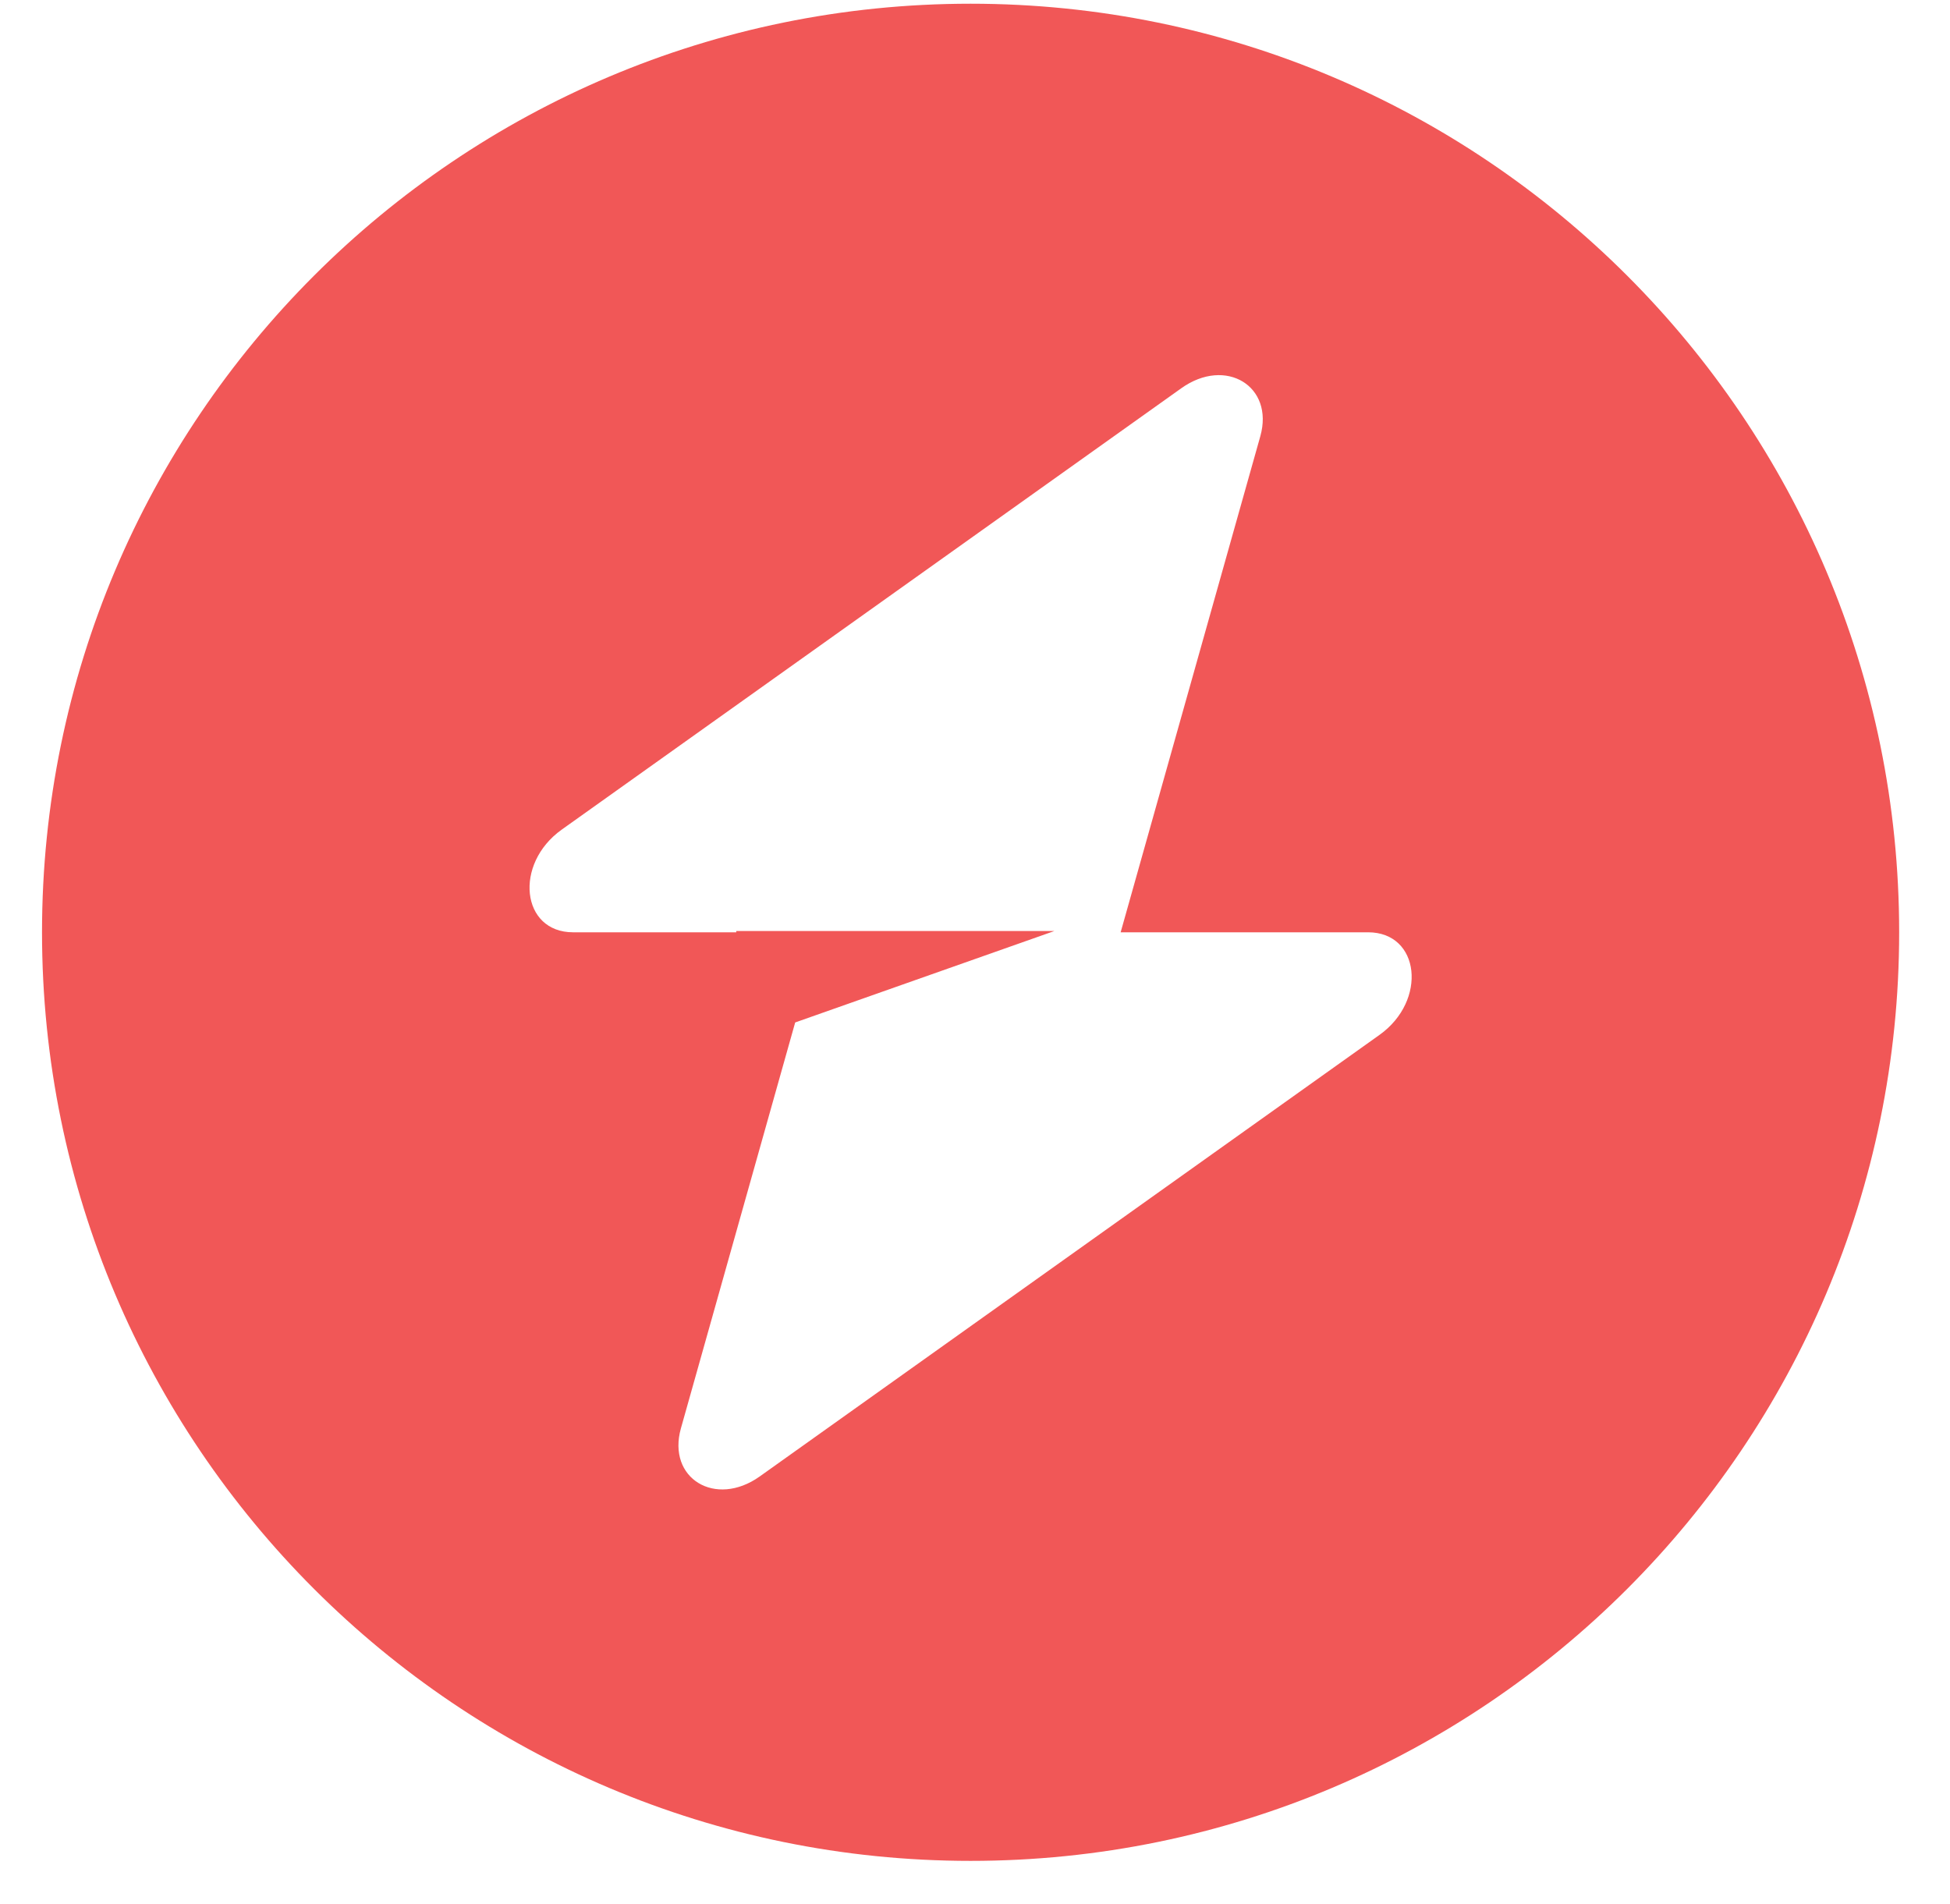
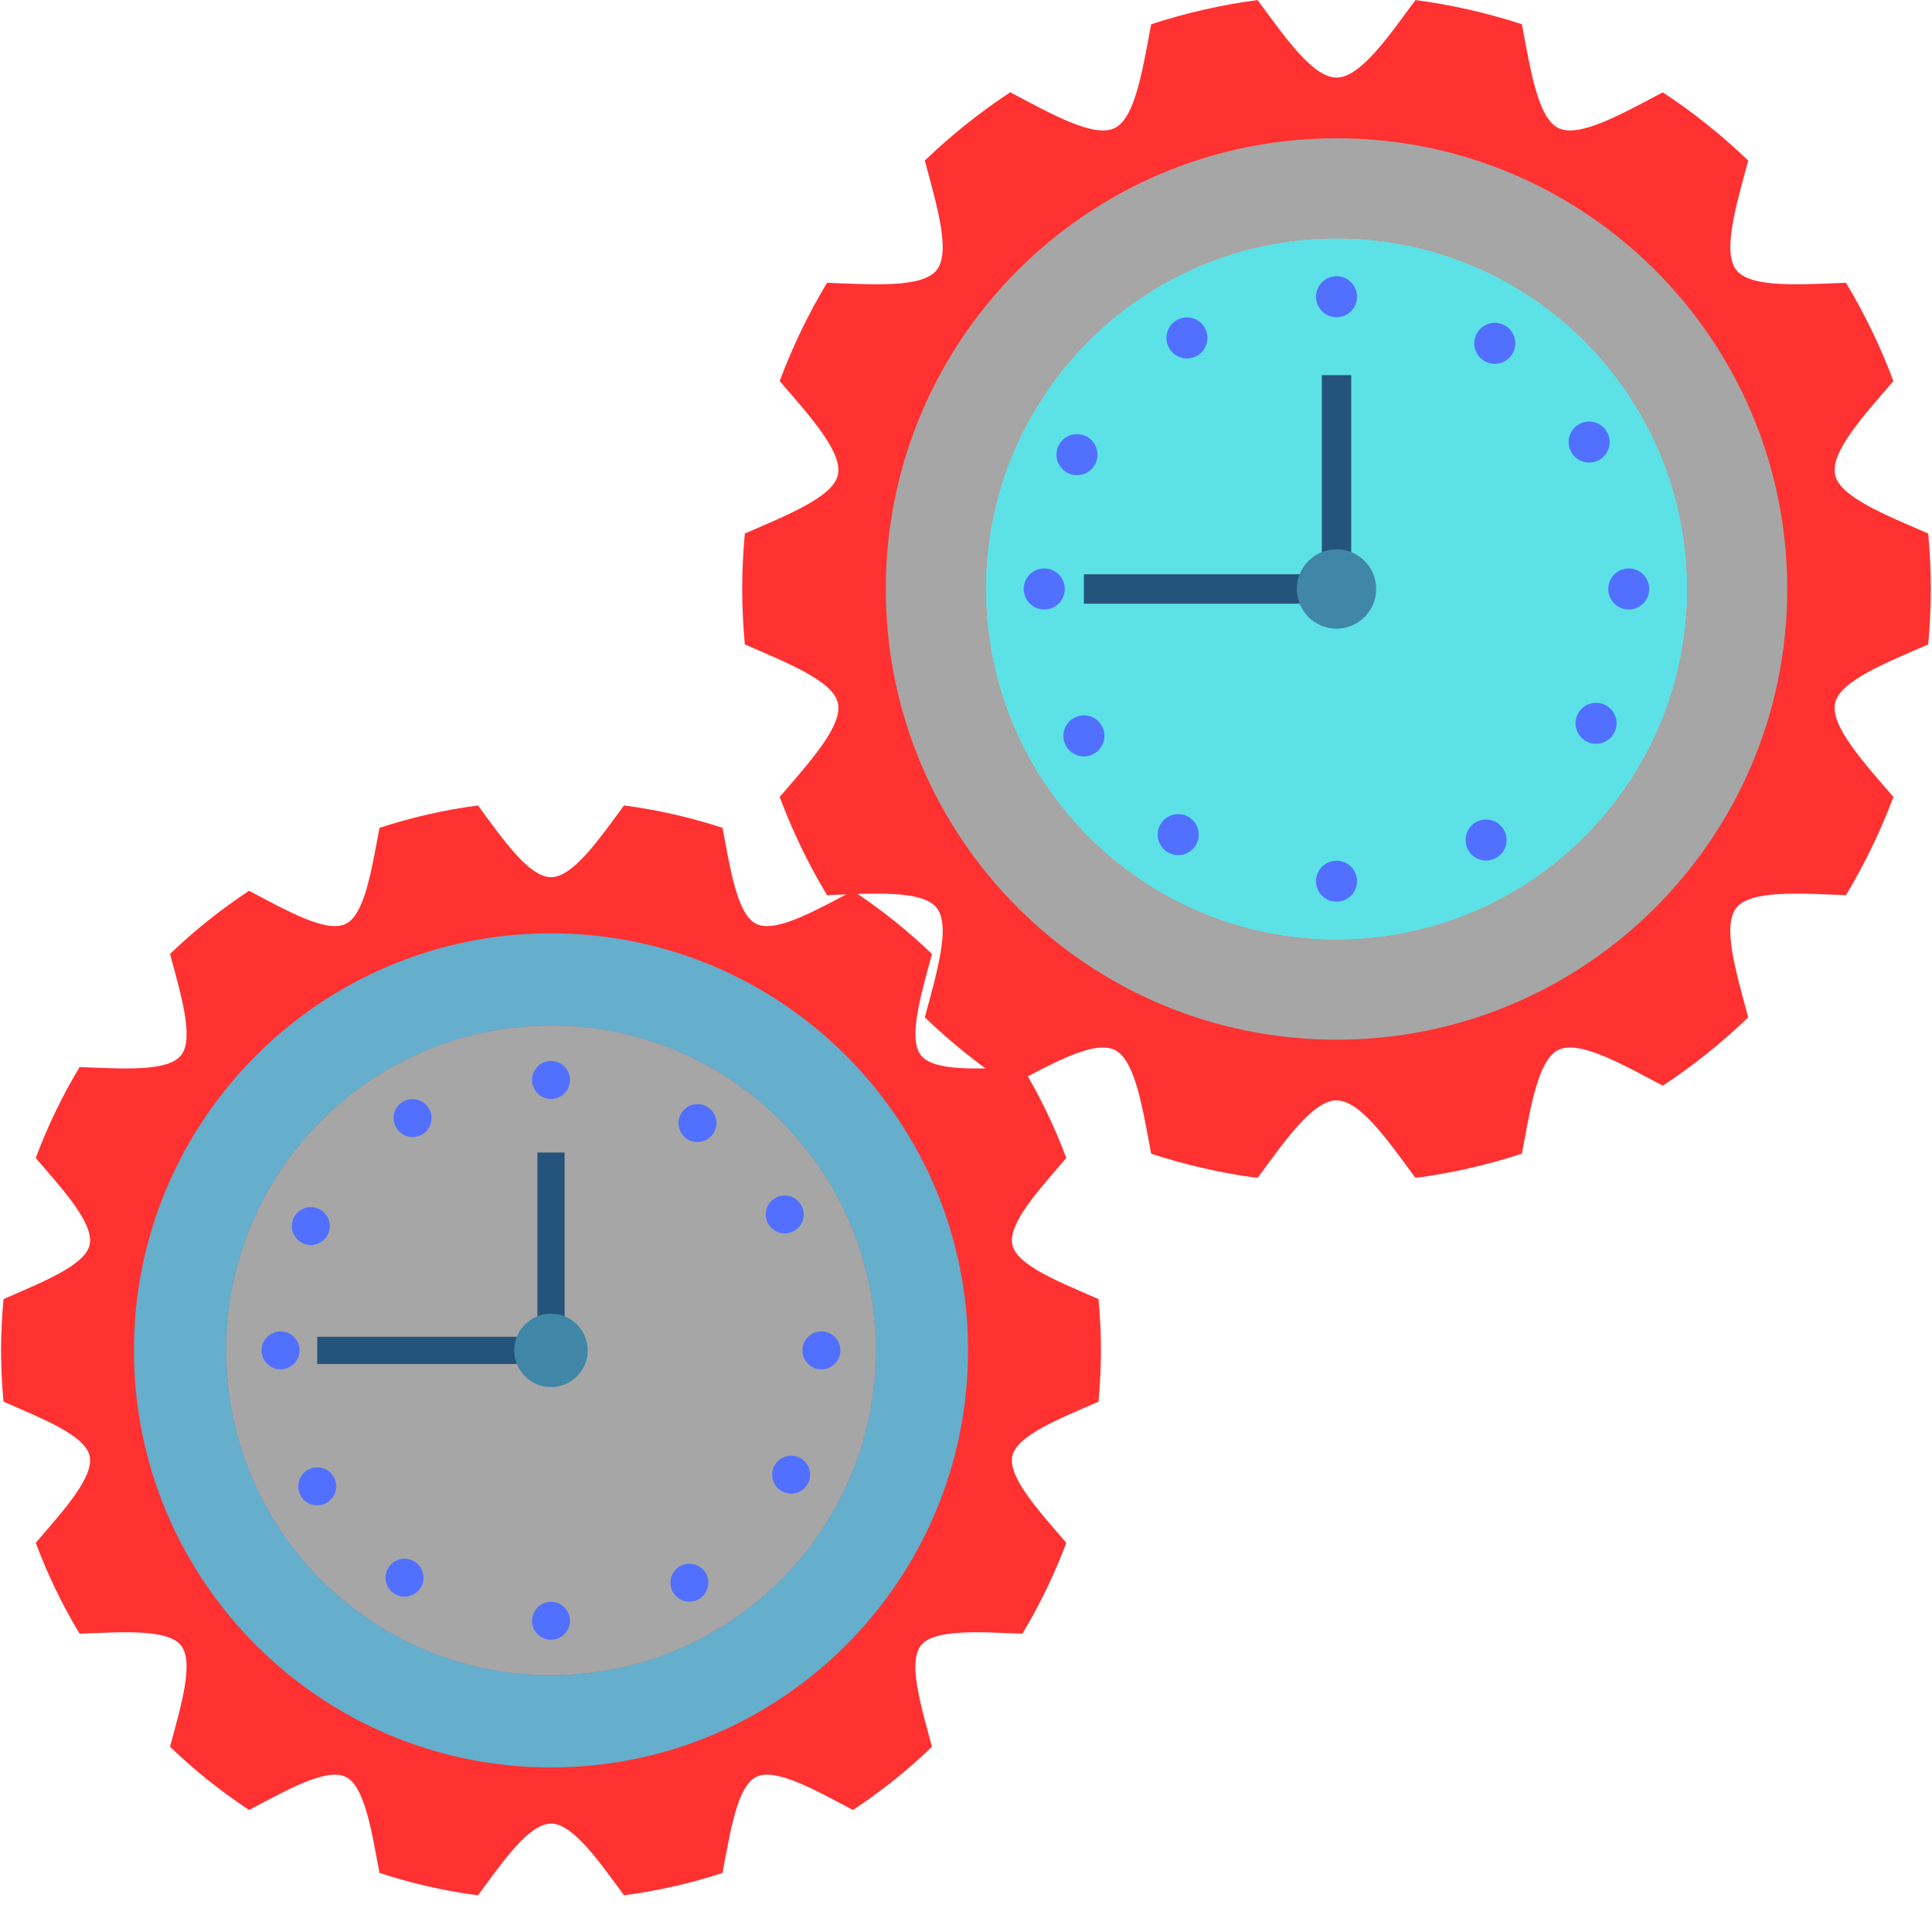
- <svg xmlns="http://www.w3.org/2000/svg" data-logo="logo" viewBox="0 0 42 41">
-   <g id="logogram" transform="     translate(0, 0)     rotate(0 20.5 20.5)        ">
-     <path fill-rule="evenodd" clip-rule="evenodd" d="M20.905 40.08C31.951 40.08 40.905 31.126 40.905 20.08C40.905 9.034 31.951 0.08 20.905 0.08C9.86 0.08 0.905 9.034 0.905 20.08C0.905 31.126 9.86 40.08 20.905 40.08ZM27.145 9.397C27.448 8.318 26.401 7.68 25.445 8.361L12.098 17.869C11.062 18.608 11.225 20.08 12.343 20.08H15.858V20.053H22.708L17.127 22.022L14.666 30.763C14.362 31.842 15.409 32.48 16.365 31.799L29.712 22.29C30.749 21.552 30.586 20.08 29.467 20.08H24.137L27.145 9.397Z" fill="#F15757" />
+ <svg xmlns="http://www.w3.org/2000/svg" width="2000" zoomAndPan="magnify" viewBox="0 0 1500 1500" height="2000" preserveAspectRatio="xMidYMid meet" version="1.0">
+   <defs>
+     <clipPath id="d9d9e695cd">
+       <path d="M 576 0 L 1500 0 L 1500 914.25 L 576 914.25 Z M 576 0 " clip-rule="nonzero" />
+     </clipPath>
+     <clipPath id="373aa7c2fb">
+       <path d="M 0 625.305 L 855 625.305 L 855 1471.305 L 0 1471.305 Z M 0 625.305 " clip-rule="nonzero" />
+     </clipPath>
+   </defs>
+   <path fill="#5ce1e6" d="M 1037.668 729.645 C 887.246 729.645 765.305 607.703 765.305 457.281 C 765.305 306.863 887.246 184.922 1037.668 184.922 C 1188.086 184.922 1310.027 306.863 1310.027 457.281 C 1310.027 607.703 1188.086 729.645 1037.668 729.645 " fill-opacity="1" fill-rule="nonzero" />
+   <g clip-path="url(#d9d9e695cd)">
+     <path fill="#ff3131" d="M 1037.668 729.645 C 887.246 729.645 765.305 607.703 765.305 457.281 C 765.305 306.863 887.246 184.922 1037.668 184.922 C 1188.086 184.922 1310.027 306.863 1310.027 457.281 C 1310.027 607.703 1188.086 729.645 1037.668 729.645 Z M 1497.051 500.32 C 1498.371 486.125 1499.102 471.797 1499.102 457.281 C 1499.102 442.77 1498.371 428.441 1497.051 414.246 C 1464.191 399.871 1428.73 386 1424.805 368.84 C 1420.789 351.133 1446.664 323.02 1470.031 295.863 C 1460.039 269.168 1447.715 243.656 1433.203 219.559 C 1397.332 220.883 1359.27 223.711 1348.137 209.746 C 1336.953 195.738 1348.043 159.273 1357.309 124.68 C 1336.91 105.055 1314.73 87.305 1290.996 71.695 C 1259.324 88.352 1226.195 107.293 1209.945 99.441 C 1193.973 91.73 1188.27 54.078 1181.605 18.848 C 1155 10.133 1127.391 3.789 1098.957 0.047 C 1077.734 28.844 1056.012 60.242 1037.668 60.242 C 1019.32 60.242 997.598 28.844 976.375 0.047 C 947.945 3.789 920.332 10.133 893.773 18.848 C 887.066 54.078 881.406 91.73 865.387 99.441 C 849.141 107.293 816.008 88.352 784.336 71.648 C 760.605 87.305 738.426 105.055 718.023 124.637 C 727.289 159.273 738.426 195.738 727.199 209.746 C 716.062 223.711 678 220.883 642.129 219.559 C 627.617 243.656 615.297 269.168 605.348 295.863 C 628.668 322.973 654.543 351.133 650.527 368.84 C 646.602 386 611.145 399.871 578.285 414.246 C 577.008 428.441 576.23 442.77 576.23 457.281 C 576.23 471.797 577.008 486.125 578.285 500.32 C 611.145 514.695 646.602 528.566 650.527 545.727 C 654.543 563.434 628.668 591.594 605.348 618.746 C 615.297 645.398 627.617 670.91 642.129 695.008 C 677.957 693.637 716.062 690.855 727.199 704.82 C 738.379 718.828 727.289 755.293 718.023 789.887 C 738.426 809.508 760.605 827.262 784.336 842.918 C 816.008 826.211 849.141 807.273 865.387 815.125 C 881.406 822.836 887.066 860.484 893.773 895.719 C 920.332 904.434 947.945 910.777 976.375 914.566 C 997.598 885.723 1019.32 854.324 1037.668 854.324 C 1056.012 854.324 1077.734 885.723 1098.957 914.52 C 1127.391 910.777 1155 904.434 1181.559 895.719 C 1188.27 860.484 1193.93 822.836 1209.945 815.125 C 1226.191 807.273 1259.324 826.211 1290.996 842.918 C 1314.73 827.309 1336.91 809.508 1357.309 789.887 C 1348.043 755.293 1336.91 718.828 1348.09 704.816 C 1359.27 690.852 1397.332 693.637 1433.203 695.008 C 1447.672 670.91 1460.039 645.398 1470.031 618.746 C 1446.664 591.594 1420.789 563.434 1424.805 545.727 C 1428.73 528.566 1464.191 514.695 1497.051 500.32 " fill-opacity="1" fill-rule="nonzero" />
  </g>
-   <g id="logotype" transform="" />
+   <path fill="#a6a6a6" d="M 1037.668 729.645 C 887.246 729.645 765.305 607.703 765.305 457.281 C 765.305 306.863 887.246 184.922 1037.668 184.922 C 1188.086 184.922 1310.027 306.863 1310.027 457.281 C 1310.027 607.703 1188.086 729.645 1037.668 729.645 Z M 1037.668 107.34 C 844.395 107.34 687.723 264.012 687.723 457.281 C 687.723 650.555 844.395 807.227 1037.668 807.227 C 1230.941 807.227 1387.613 650.555 1387.613 457.281 C 1387.613 264.012 1230.941 107.34 1037.668 107.34 " fill-opacity="1" fill-rule="nonzero" />
+   <path fill="#5170ff" d="M 1053.594 684.191 C 1053.594 692.953 1046.477 700.074 1037.668 700.074 C 1028.906 700.074 1021.738 692.953 1021.738 684.191 C 1021.738 675.383 1028.906 668.262 1037.668 668.262 C 1046.473 668.262 1053.594 675.383 1053.594 684.191 " fill-opacity="1" fill-rule="nonzero" />
+   <path fill="#5170ff" d="M 1053.594 230.375 C 1053.594 239.184 1046.477 246.305 1037.668 246.305 C 1028.906 246.305 1021.738 239.184 1021.738 230.375 C 1021.738 221.613 1028.906 214.449 1037.668 214.449 C 1046.473 214.449 1053.594 221.613 1053.594 230.375 " fill-opacity="1" fill-rule="nonzero" />
+   <path fill="#5170ff" d="M 810.758 473.211 C 801.996 473.211 794.832 466.09 794.832 457.281 C 794.832 448.477 801.996 441.355 810.758 441.355 C 819.566 441.355 826.688 448.477 826.688 457.281 C 826.688 466.09 819.566 473.211 810.758 473.211 " fill-opacity="1" fill-rule="nonzero" />
+   <path fill="#5170ff" d="M 1264.574 473.211 C 1255.766 473.211 1248.648 466.09 1248.648 457.281 C 1248.648 448.477 1255.766 441.355 1264.574 441.355 C 1273.336 441.355 1280.457 448.477 1280.457 457.281 C 1280.457 466.09 1273.336 473.211 1264.574 473.211 " fill-opacity="1" fill-rule="nonzero" />
+   <path fill="#5170ff" d="M 928.184 656.625 C 923.391 664.02 913.535 666.164 906.141 661.371 C 898.746 656.625 896.648 646.77 901.395 639.375 C 906.141 631.98 916 629.836 923.391 634.629 C 930.785 639.375 932.93 649.234 928.184 656.625 " fill-opacity="1" fill-rule="nonzero" />
+   <path fill="#5170ff" d="M 1173.938 275.191 C 1169.191 282.586 1159.336 284.73 1151.941 279.938 C 1144.547 275.191 1142.402 265.332 1147.195 257.941 C 1151.941 250.547 1161.801 248.402 1169.191 253.195 C 1176.586 257.941 1178.73 267.797 1173.938 275.191 " fill-opacity="1" fill-rule="nonzero" />
+   <path fill="#5170ff" d="M 849.551 585.113 C 841.93 589.539 832.164 586.938 827.781 579.363 C 823.355 571.742 825.91 562.02 833.531 557.594 C 841.152 553.168 850.875 555.723 855.301 563.344 C 859.727 570.918 857.125 580.688 849.551 585.113 " fill-opacity="1" fill-rule="nonzero" />
+   <path fill="#5170ff" d="M 1241.801 356.973 C 1234.18 361.398 1224.461 358.844 1220.031 351.223 C 1215.605 343.648 1218.207 333.879 1225.781 329.453 C 1233.402 325.027 1243.125 327.629 1247.551 335.25 C 1251.977 342.824 1249.422 352.59 1241.801 356.973 " fill-opacity="1" fill-rule="nonzero" />
+   <path fill="#5170ff" d="M 828.832 367.148 C 821.027 363.09 817.969 353.504 822.031 345.656 C 826.047 337.852 835.676 334.84 843.48 338.855 C 851.285 342.918 854.344 352.5 850.328 360.305 C 846.266 368.109 836.637 371.168 828.832 367.148 " fill-opacity="1" fill-rule="nonzero" />
+   <path fill="#5170ff" d="M 1231.852 575.711 C 1224.047 571.648 1220.992 562.066 1225.008 554.262 C 1229.07 546.457 1238.652 543.398 1246.5 547.418 C 1254.305 551.477 1257.363 561.062 1253.301 568.867 C 1249.238 576.715 1239.656 579.727 1231.852 575.711 " fill-opacity="1" fill-rule="nonzero" />
+   <path fill="#5170ff" d="M 907.875 270.535 C 903.355 262.961 905.82 253.195 913.398 248.676 C 920.926 244.203 930.695 246.668 935.211 254.242 C 939.73 261.773 937.219 271.539 929.688 276.059 C 922.16 280.578 912.348 278.066 907.875 270.535 " fill-opacity="1" fill-rule="nonzero" />
+   <path fill="#5170ff" d="M 1140.121 660.367 C 1135.605 652.793 1138.113 643.027 1145.645 638.508 C 1153.176 634.035 1162.984 636.5 1167.457 644.074 C 1171.977 651.605 1169.465 661.371 1161.938 665.891 C 1154.406 670.363 1144.641 667.898 1140.121 660.367 " fill-opacity="1" fill-rule="nonzero" />
+   <path stroke-linecap="butt" transform="matrix(0.45637, 0, 0, -0.45637, 67.42315, 1427.527)" fill="none" stroke-linejoin="miter" d="M 2126.003 2489.804 L 2126.003 2126.004 " stroke="#24537c" stroke-width="50" stroke-opacity="1" stroke-miterlimit="10" />
+   <path stroke-linecap="butt" transform="matrix(0.45637, 0, 0, -0.45637, 67.42315, 1427.527)" fill="none" stroke-linejoin="miter" d="M 1696.202 2126.004 L 2126.003 2126.004 " stroke="#24537c" stroke-width="50" stroke-opacity="1" stroke-miterlimit="10" />
+   <path fill="#4087a7" d="M 1068.473 457.281 C 1068.473 474.305 1054.688 488.09 1037.668 488.09 C 1020.645 488.09 1006.863 474.305 1006.863 457.281 C 1006.863 440.262 1020.645 426.477 1037.668 426.477 C 1054.688 426.477 1068.473 440.262 1068.473 457.281 " fill-opacity="1" fill-rule="nonzero" />
+   <path fill="#a6a6a6" d="M 427.793 1300.453 C 288.609 1300.453 175.773 1187.621 175.773 1048.434 C 175.773 909.25 288.609 796.414 427.793 796.414 C 566.977 796.414 679.812 909.25 679.812 1048.434 C 679.812 1187.621 566.977 1300.453 427.793 1300.453 " fill-opacity="1" fill-rule="nonzero" />
+   <g clip-path="url(#373aa7c2fb)">
+     <path fill="#ff3131" d="M 427.793 1300.453 C 288.609 1300.453 175.773 1187.621 175.773 1048.434 C 175.773 909.25 288.609 796.414 427.793 796.414 C 566.977 796.414 679.812 909.25 679.812 1048.434 C 679.812 1187.621 566.977 1300.453 427.793 1300.453 Z M 852.863 1088.258 C 854.09 1075.121 854.766 1061.863 854.766 1048.434 C 854.766 1035.008 854.09 1021.746 852.863 1008.613 C 822.461 995.312 789.648 982.473 786.016 966.598 C 782.301 950.211 806.246 924.199 827.867 899.074 C 818.617 874.367 807.215 850.762 793.785 828.469 C 760.594 829.691 725.375 832.309 715.074 819.387 C 704.727 806.422 714.988 772.684 723.562 740.676 C 704.684 722.516 684.16 706.09 662.203 691.648 C 632.898 707.059 602.238 724.586 587.207 717.32 C 572.426 710.184 567.148 675.348 560.98 642.746 C 536.363 634.68 510.812 628.812 484.504 625.348 C 464.871 651.996 444.77 681.047 427.793 681.047 C 410.816 681.047 390.715 651.996 371.082 625.348 C 344.773 628.812 319.223 634.68 294.648 642.746 C 288.438 675.348 283.203 710.184 268.379 717.32 C 253.348 724.586 222.691 707.059 193.383 691.605 C 171.426 706.09 150.902 722.516 132.023 740.633 C 140.598 772.684 150.902 806.422 140.512 819.387 C 130.211 832.309 94.992 829.691 61.801 828.469 C 48.371 850.762 36.969 874.367 27.762 899.074 C 49.344 924.156 73.285 950.211 69.57 966.598 C 65.938 982.473 33.125 995.312 2.723 1008.613 C 1.539 1021.746 0.82 1035.008 0.82 1048.434 C 0.82 1061.863 1.539 1075.125 2.723 1088.258 C 33.125 1101.559 65.938 1114.395 69.57 1130.273 C 73.285 1146.656 49.344 1172.715 27.762 1197.84 C 36.969 1222.5 48.371 1246.105 61.801 1268.402 C 94.949 1267.137 130.211 1264.559 140.512 1277.48 C 150.859 1290.445 140.598 1324.188 132.023 1356.195 C 150.902 1374.355 171.426 1390.781 193.383 1405.266 C 222.691 1389.809 253.348 1372.285 268.379 1379.547 C 283.203 1386.684 288.438 1421.523 294.648 1454.125 C 319.223 1462.188 344.773 1468.059 371.082 1471.562 C 390.715 1444.875 410.816 1415.82 427.793 1415.82 C 444.77 1415.82 464.871 1444.875 484.504 1471.52 C 510.812 1468.059 536.363 1462.188 560.938 1454.125 C 567.148 1421.523 572.383 1386.684 587.207 1379.547 C 602.238 1372.285 632.898 1389.809 662.203 1405.266 C 684.16 1390.824 704.684 1374.355 723.562 1356.195 C 714.988 1324.188 704.684 1290.445 715.031 1277.48 C 725.375 1264.559 760.594 1267.137 793.785 1268.402 C 807.172 1246.105 818.617 1222.5 827.867 1197.84 C 806.246 1172.711 782.301 1146.656 786.016 1130.273 C 789.648 1114.395 822.461 1101.559 852.863 1088.258 " fill-opacity="1" fill-rule="nonzero" />
+   </g>
+   <path fill="#65aecc" d="M 427.793 1300.453 C 288.609 1300.453 175.773 1187.621 175.773 1048.434 C 175.773 909.25 288.609 796.414 427.793 796.414 C 566.977 796.414 679.812 909.25 679.812 1048.434 C 679.812 1187.621 566.977 1300.453 427.793 1300.453 Z M 427.793 724.629 C 248.957 724.629 103.984 869.598 103.984 1048.434 C 103.984 1227.273 248.957 1372.242 427.793 1372.242 C 606.629 1372.242 751.602 1227.273 751.602 1048.434 C 751.602 869.598 606.629 724.629 427.793 724.629 " fill-opacity="1" fill-rule="nonzero" />
+   <path fill="#5170ff" d="M 442.531 1258.395 C 442.531 1266.504 435.941 1273.09 427.793 1273.09 C 419.684 1273.09 413.055 1266.504 413.055 1258.395 C 413.055 1250.246 419.684 1243.656 427.793 1243.656 C 435.941 1243.656 442.531 1250.246 442.531 1258.395 " fill-opacity="1" fill-rule="nonzero" />
+   <path fill="#5170ff" d="M 442.531 838.477 C 442.531 846.625 435.941 853.211 427.793 853.211 C 419.684 853.211 413.055 846.625 413.055 838.477 C 413.055 830.367 419.684 823.738 427.793 823.738 C 435.941 823.738 442.531 830.367 442.531 838.477 " fill-opacity="1" fill-rule="nonzero" />
+   <path fill="#5170ff" d="M 217.832 1063.172 C 209.727 1063.172 203.094 1056.586 203.094 1048.434 C 203.094 1040.285 209.727 1033.695 217.832 1033.695 C 225.984 1033.695 232.57 1040.285 232.57 1048.434 C 232.57 1056.586 225.984 1063.172 217.832 1063.172 " fill-opacity="1" fill-rule="nonzero" />
+   <path fill="#5170ff" d="M 637.754 1063.172 C 629.602 1063.172 623.016 1056.586 623.016 1048.434 C 623.016 1040.285 629.602 1033.695 637.754 1033.695 C 645.859 1033.695 652.449 1040.285 652.449 1048.434 C 652.449 1056.586 645.859 1063.172 637.754 1063.172 " fill-opacity="1" fill-rule="nonzero" />
+   <path fill="#5170ff" d="M 326.488 1232.887 C 322.055 1239.73 312.93 1241.715 306.09 1237.281 C 299.25 1232.887 297.309 1223.766 301.699 1216.926 C 306.09 1210.086 315.211 1208.102 322.055 1212.535 C 328.895 1216.926 330.879 1226.047 326.488 1232.887 " fill-opacity="1" fill-rule="nonzero" />
+   <path fill="#5170ff" d="M 553.887 879.941 C 549.496 886.785 540.375 888.77 533.531 884.336 C 526.691 879.941 524.707 870.82 529.141 863.98 C 533.531 857.141 542.652 855.156 549.496 859.59 C 556.336 863.98 558.32 873.102 553.887 879.941 " fill-opacity="1" fill-rule="nonzero" />
+   <path fill="#5170ff" d="M 253.727 1166.715 C 246.676 1170.812 237.637 1168.406 233.586 1161.395 C 229.488 1154.344 231.852 1145.348 238.906 1141.254 C 245.957 1137.156 254.953 1139.52 259.047 1146.574 C 263.145 1153.582 260.738 1162.621 253.727 1166.715 " fill-opacity="1" fill-rule="nonzero" />
+   <path fill="#5170ff" d="M 616.68 955.617 C 609.629 959.711 600.633 957.348 596.539 950.297 C 592.441 943.285 594.848 934.25 601.859 930.152 C 608.91 926.059 617.906 928.465 622 935.516 C 626.098 942.527 623.734 951.562 616.68 955.617 " fill-opacity="1" fill-rule="nonzero" />
+   <path fill="#5170ff" d="M 234.555 965.035 C 227.336 961.273 224.504 952.406 228.262 945.145 C 231.98 937.922 240.891 935.137 248.109 938.852 C 255.332 942.609 258.16 951.477 254.445 958.699 C 250.688 965.922 241.777 968.75 234.555 965.035 " fill-opacity="1" fill-rule="nonzero" />
+   <path fill="#5170ff" d="M 607.477 1158.016 C 600.254 1154.258 597.426 1145.391 601.141 1138.172 C 604.898 1130.949 613.766 1128.121 621.031 1131.836 C 628.25 1135.594 631.082 1144.461 627.32 1151.684 C 623.562 1158.945 614.695 1161.734 607.477 1158.016 " fill-opacity="1" fill-rule="nonzero" />
+   <path fill="#5170ff" d="M 307.695 875.637 C 303.516 868.625 305.797 859.59 312.805 855.41 C 319.773 851.27 328.809 853.551 332.988 860.559 C 337.172 867.527 334.848 876.566 327.879 880.746 C 320.914 884.926 311.832 882.605 307.695 875.637 " fill-opacity="1" fill-rule="nonzero" />
+   <path fill="#5170ff" d="M 522.598 1236.352 C 518.414 1229.34 520.738 1220.305 527.707 1216.125 C 534.672 1211.984 543.754 1214.266 547.891 1221.277 C 552.07 1228.242 549.75 1237.281 542.781 1241.461 C 535.812 1245.598 526.777 1243.32 522.598 1236.352 " fill-opacity="1" fill-rule="nonzero" />
+   <path stroke-linecap="butt" transform="matrix(0.422284, 0, 0, -0.422284, -469.9835, 1946.211)" fill="none" stroke-linejoin="miter" d="M 2126 2489.798 L 2126 2126.003 " stroke="#24537c" stroke-width="50" stroke-opacity="1" stroke-miterlimit="10" />
+   <path stroke-linecap="butt" transform="matrix(0.422284, 0, 0, -0.422284, -469.9835, 1946.211)" fill="none" stroke-linejoin="miter" d="M 1696.204 2126.003 L 2126 2126.003 " stroke="#24537c" stroke-width="50" stroke-opacity="1" stroke-miterlimit="10" />
+   <path fill="#4087a7" d="M 456.297 1048.434 C 456.297 1064.188 443.543 1076.938 427.793 1076.938 C 412.043 1076.938 399.289 1064.188 399.289 1048.434 C 399.289 1032.684 412.043 1019.93 427.793 1019.93 C 443.543 1019.93 456.297 1032.684 456.297 1048.434 " fill-opacity="1" fill-rule="nonzero" />
</svg>
